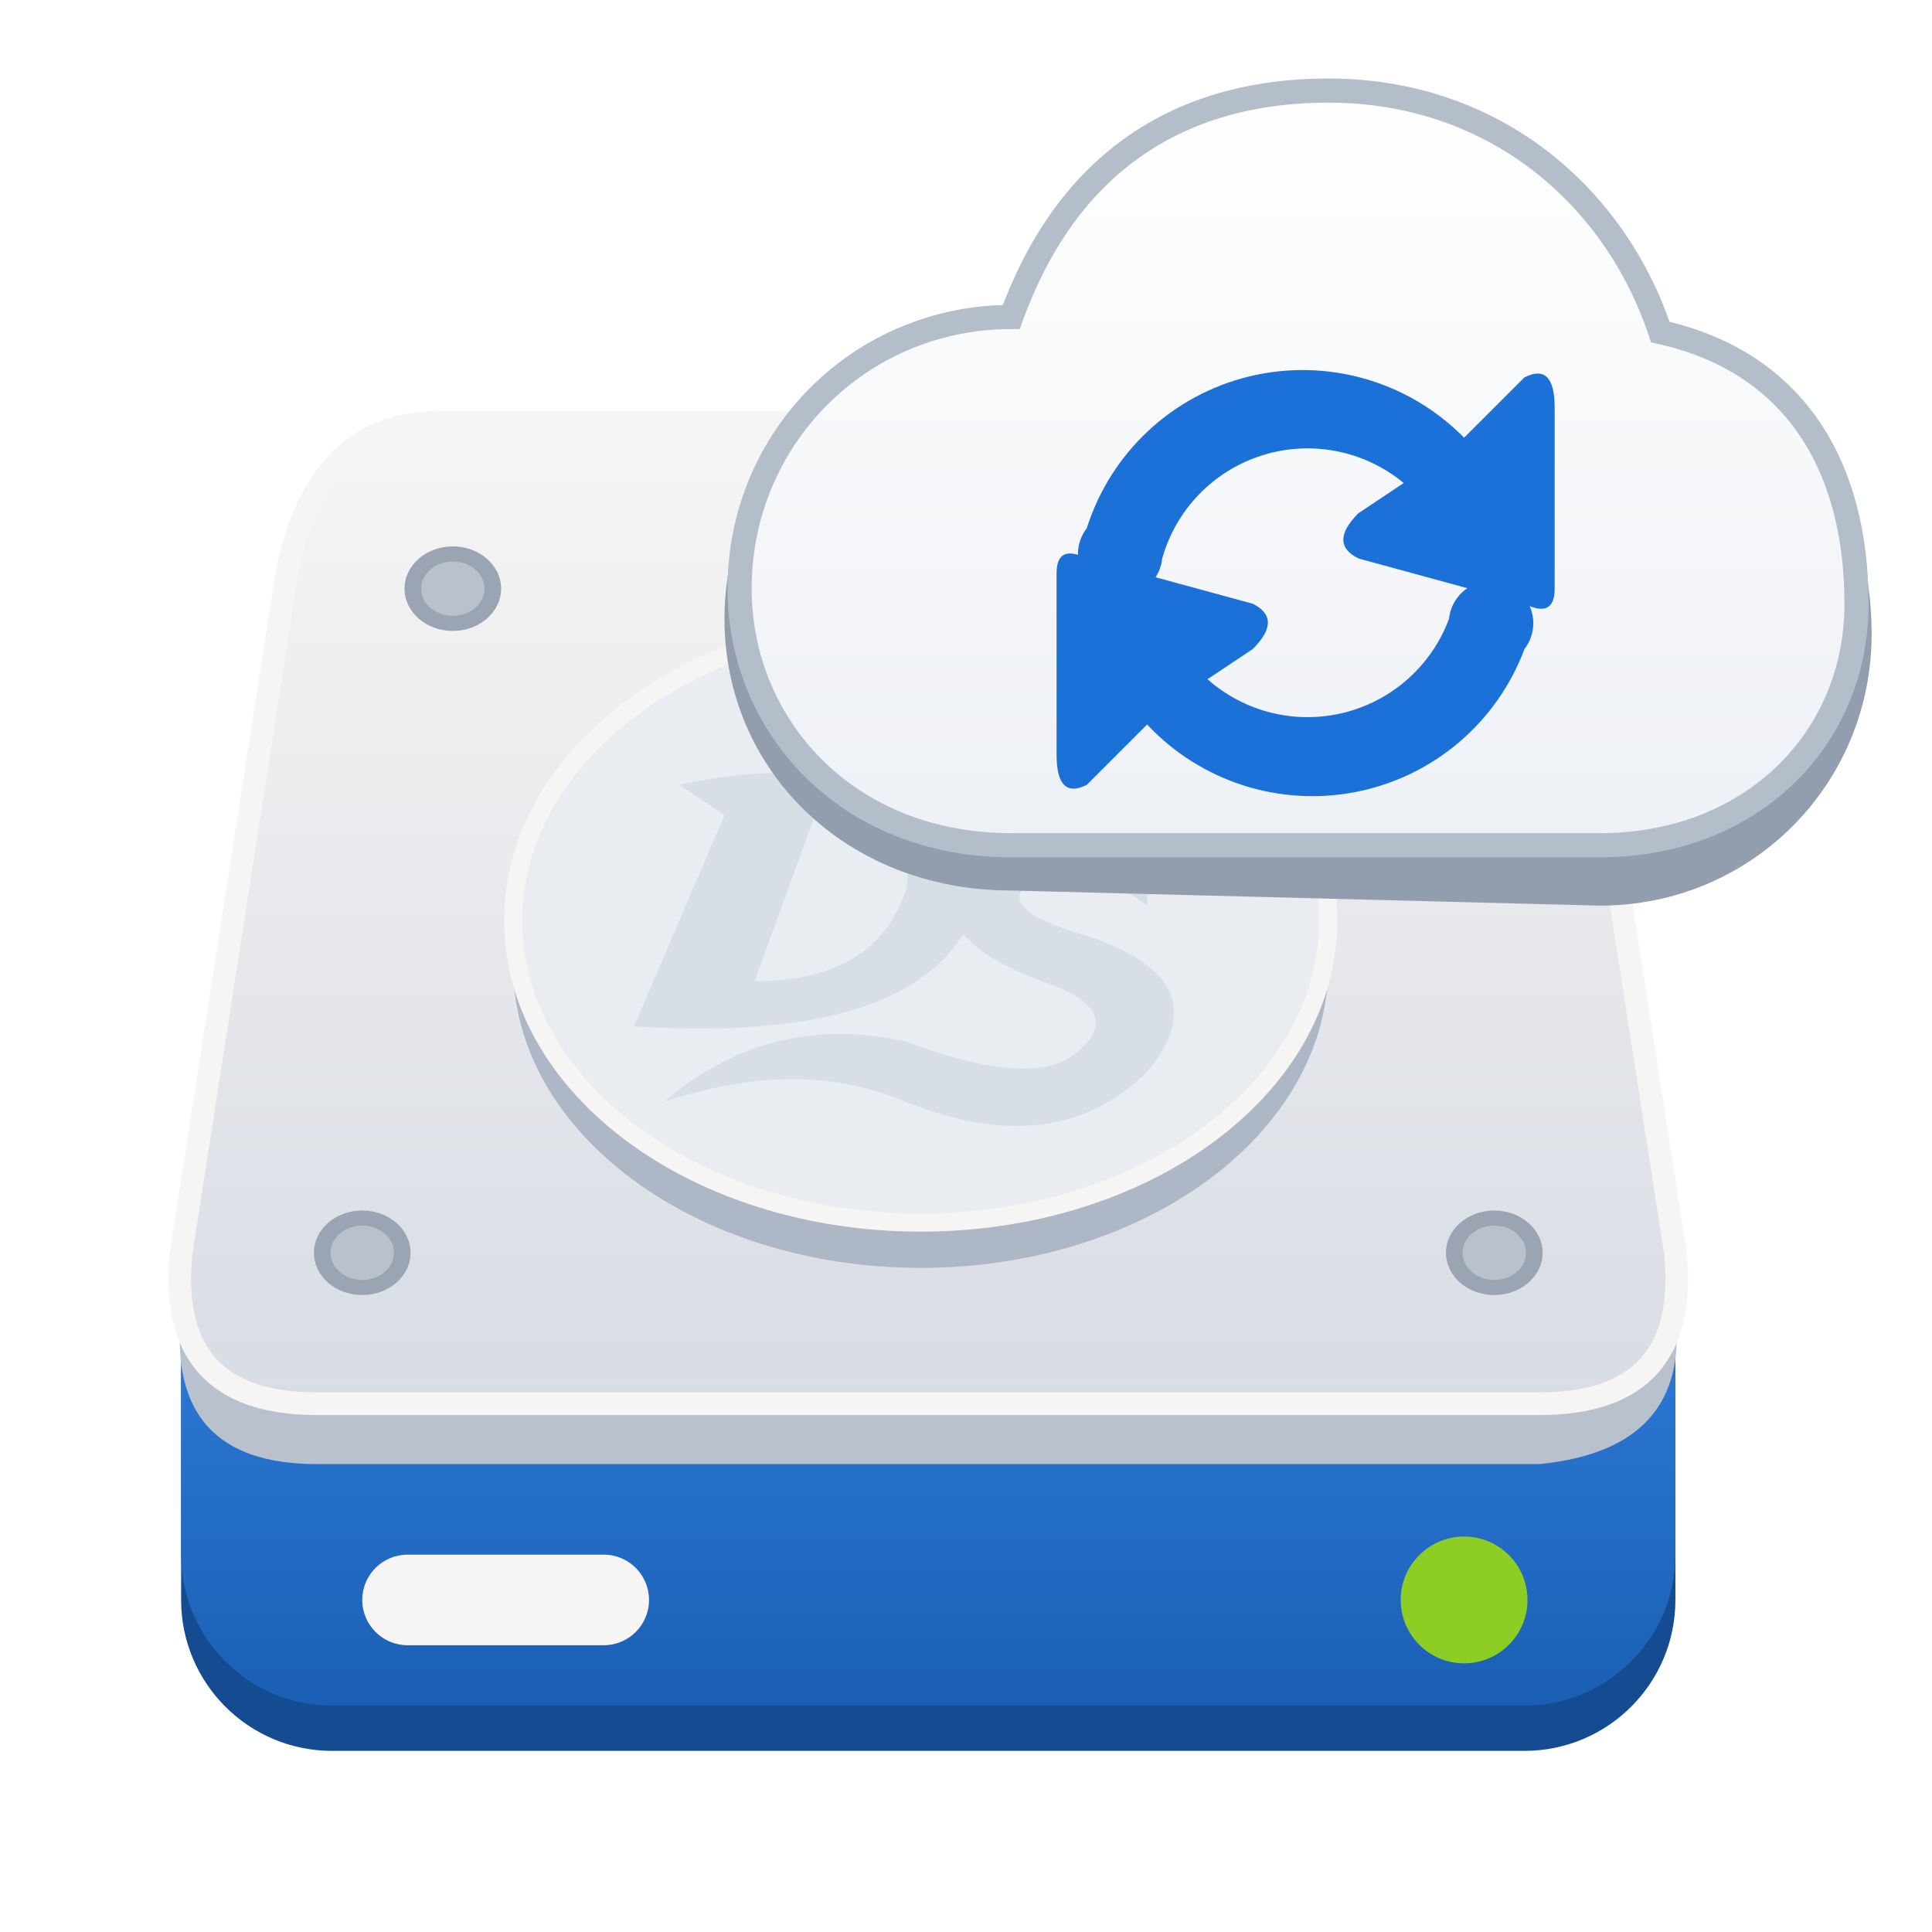
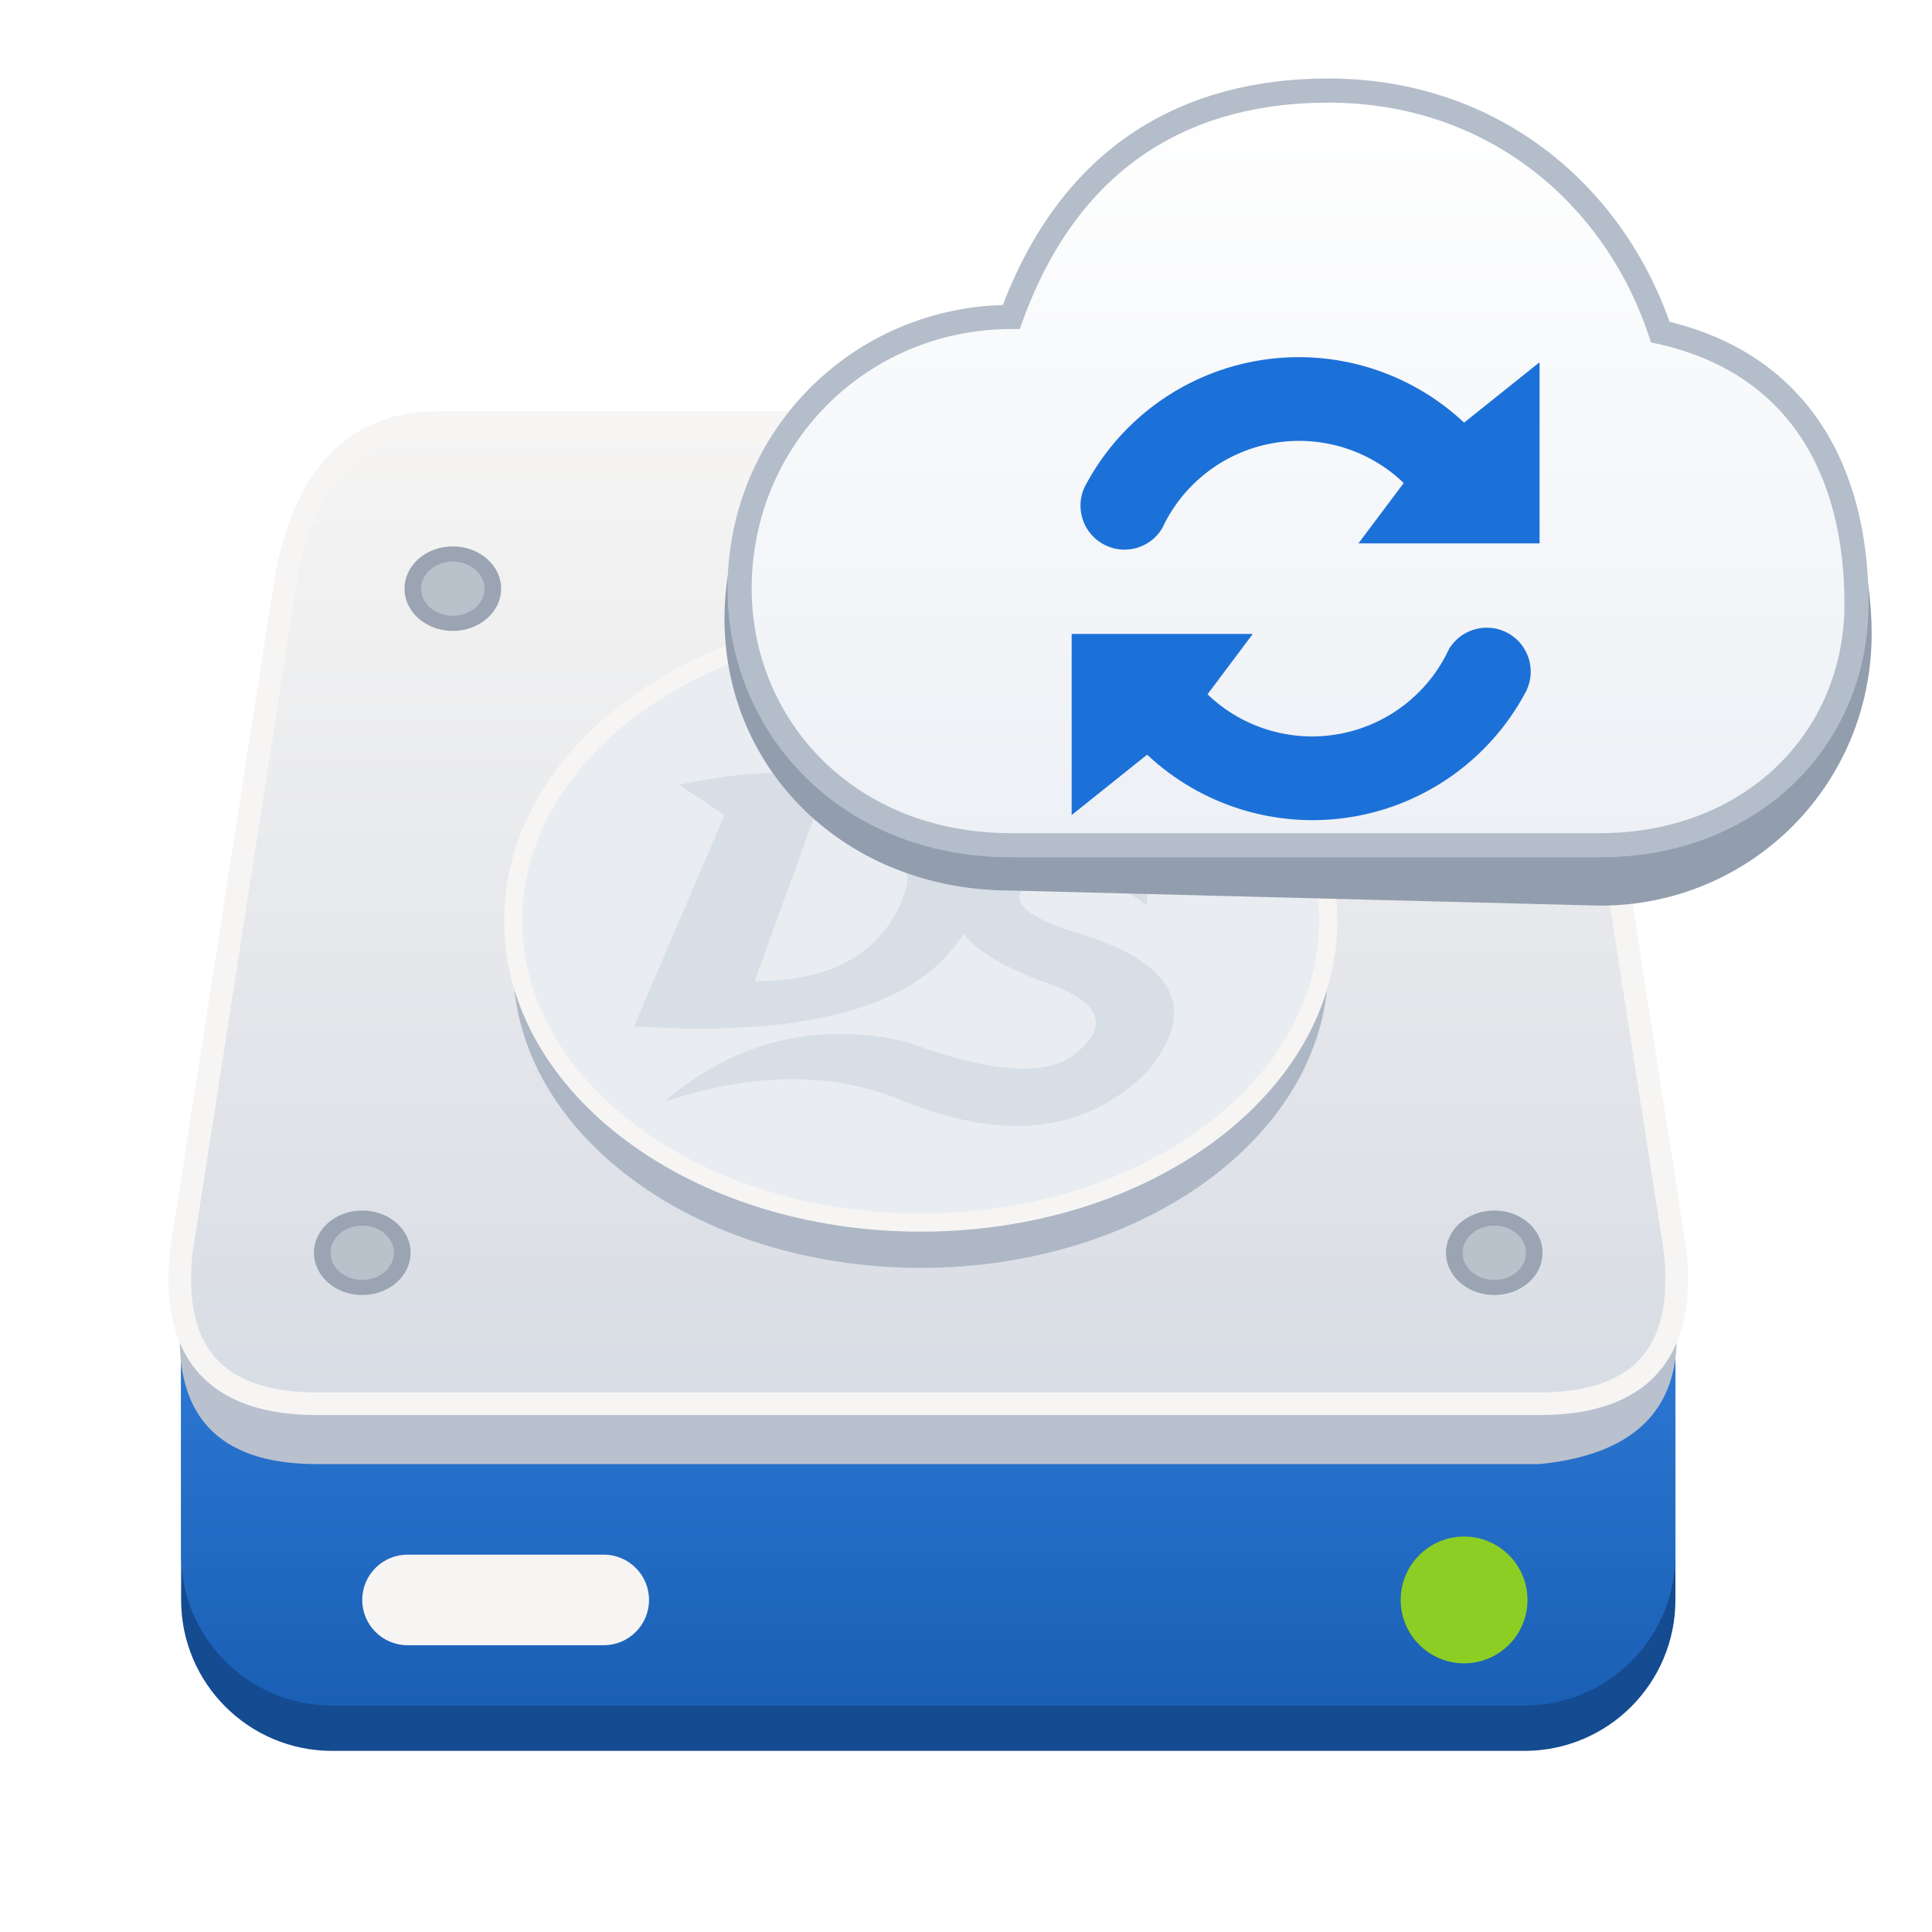
<svg xmlns="http://www.w3.org/2000/svg" width="128" height="128" viewBox="0 0 128 128">
  <defs>
    <linearGradient id="base" x1="0" y1="0" x2="0" y2="1">
      <stop stop-color="#3584e4" />
      <stop offset="1" stop-color="#1a5fb4" />
    </linearGradient>
    <linearGradient id="plate" x1="0" y1="0" x2="0" y2="1">
      <stop stop-color="#f6f5f4" />
      <stop offset="1" stop-color="#d8dce4" />
    </linearGradient>
    <linearGradient id="cloud" x1="0" y1="0" x2="0" y2="1">
      <stop stop-color="#ffffff" />
      <stop offset="1" stop-color="#edf0f5" />
    </linearGradient>
    <g id="screw">
      <ellipse rx="3.2" ry="2.8" fill="#9aa4b2" />
      <ellipse rx="2.1" ry="1.8" fill="#b9c1cb" />
    </g>
  </defs>
  <g id="drive">
    <rect x="12" y="81" width="99" height="35" rx="10" fill="#144b91" />
    <rect x="12" y="78" width="99" height="35" rx="10" fill="url(#base)" />
    <path d="M29 31H94Q102 31 104 41L111 87Q112 96 102 97H21Q11 97 12 87L19 41Q21 31 29 31Z" fill="#b9c1ce" />
    <path d="M29 28H94Q102 28 104 38L111 83Q112 93 102 93H21Q11 93 12 83L19 38Q21 28 29 28Z" fill="url(#plate)" stroke="#f6f5f4" stroke-width="1.5" />
    <use href="#screw" x="30" y="39" />
    <use href="#screw" x="94" y="39" />
    <use href="#screw" x="24" y="83" />
    <use href="#screw" x="99" y="83" />
    <ellipse cx="61" cy="64" rx="27" ry="20" fill="#aeb7c5" />
    <ellipse cx="61" cy="61" rx="27" ry="20" fill="#e9edf2" stroke="#f6f5f4" stroke-width="1.2" />
    <g id="monogram" fill="#a4afbf" opacity=".24">
      <path fill-rule="evenodd" d="M45 52Q54 50 61 53Q68 57 63 63Q58 69 42 68L48 54ZM50 65Q58 65 60 59Q61 55 54 54Z" />
      <path d="M76 56Q68 52 64 58Q61 62 69 65Q75 67 71 70Q68 72 60 69Q51 67 44 73Q53 70 60 73Q70 77 76 71Q81 65 72 62Q65 60 69 58Q72 57 76 60Z" />
    </g>
    <rect x="24" y="103" width="19" height="6" rx="3" fill="#f6f5f4" />
    <circle cx="97" cy="106" r="4.2" fill="#8cce24" />
  </g>
  <g id="remote-sync">
    <path d="M67 59C56 59 48 51 48 41C48 31 56 23 66 23C70 12 79 8 88 8C99 8 107 15 110 24C119 26 124 33 124 42C124 52 116 60 106 60Z" fill="#929dad" />
    <path d="M67 56C56 56 49 48 49 39C49 29 57 21 67 21C71 10 79 6 88 6C99 6 107 13 110 22C119 24 123 31 123 40C123 49 116 56 106 56Z" fill="url(#cloud)" stroke="#b4bdca" stroke-width="1.6" />
    <g fill="#1c71d8">
-       <path d="M72 35A15 15 0 0 1 97 29L101 25Q103 24 103 27V39Q103 41 101 40L90 37Q88 36 90 34L93 32A10 10 0 0 0 77 37A2.8 2.8 0 1 1 72 35Z" />
-       <path d="M101 43A15 15 0 0 1 76 48L72 52Q70 53 70 50V38Q70 36 72 37L83 40Q85 41 83 43L80 45A10 10 0 0 0 96 41A2.8 2.8 0 1 1 101 43Z" />
+       <path d="M72 32 A16 16 0 0 1 97 28 L102 24 V36 H90 L93 32 A10 10 0 0 0 77 35 A2.9 2.9 0 0 1 72 32 Z" />
+       <path d="M101 46 A16 16 0 0 1 76 50 L71 54 V42 H83 L80 46 A10 10 0 0 0 96 43 A2.9 2.9 0 0 1 101 46 Z" />
    </g>
  </g>
</svg>
